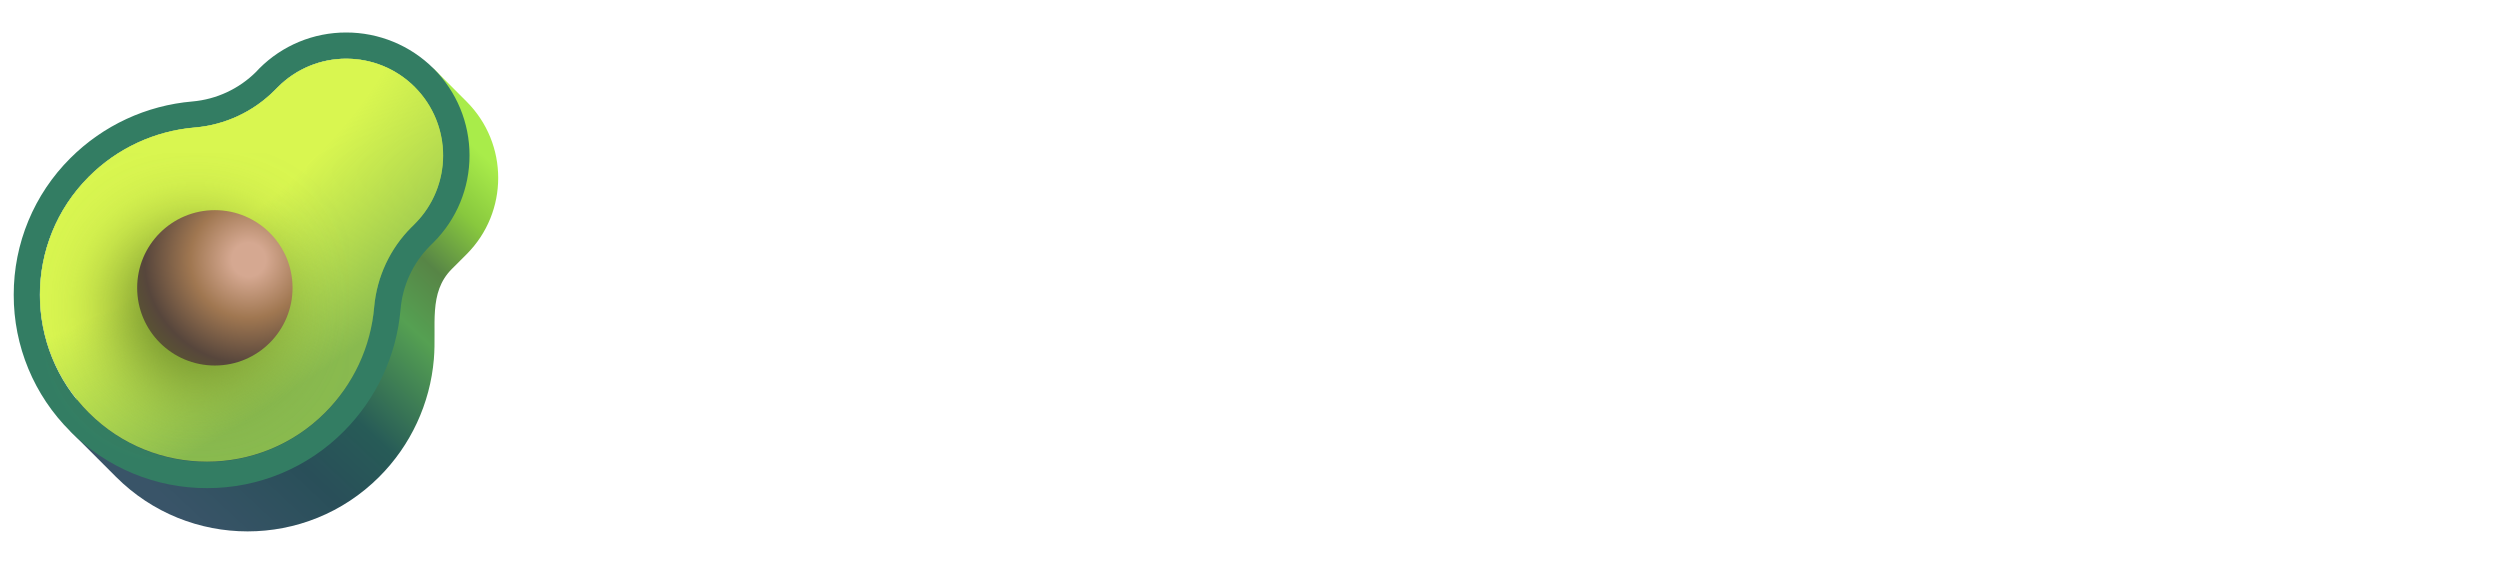
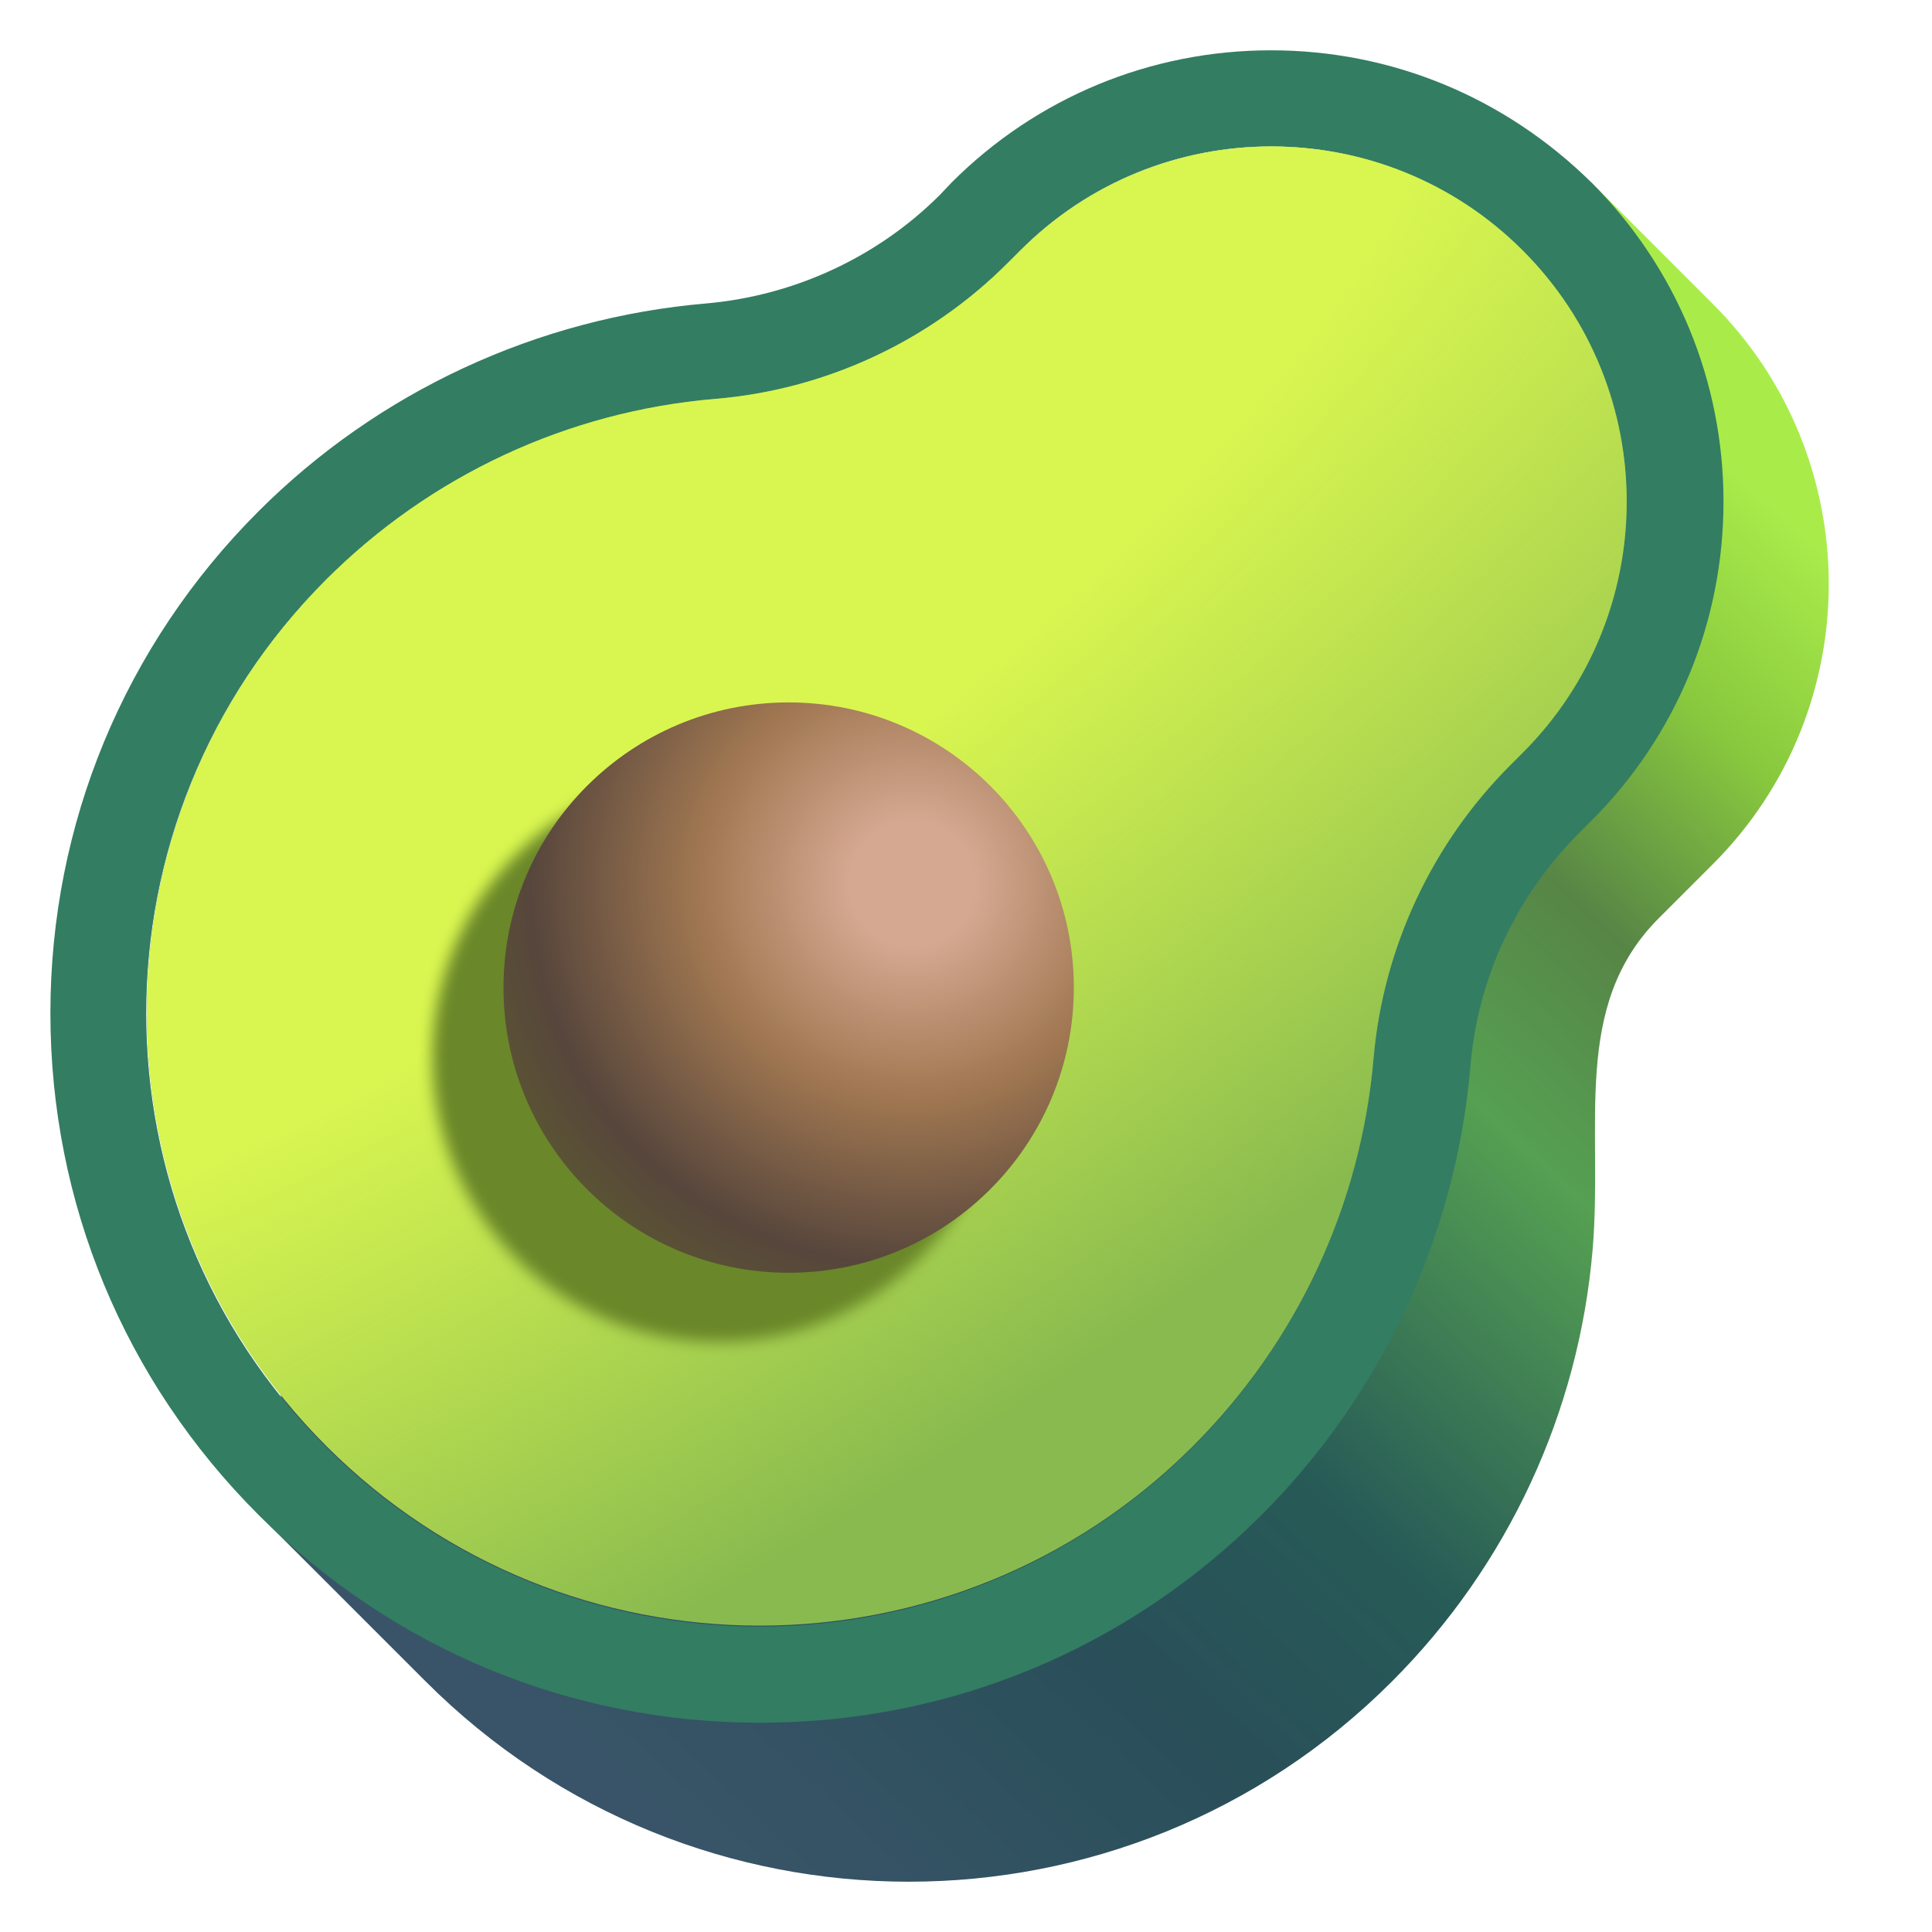
- <svg xmlns="http://www.w3.org/2000/svg" width="133" height="30" fill="none">
-   <path fill="url(#a)" d="M23.082 19.105c.152-1.792-.313-3.527.957-4.797l.787-.786a5.744 5.744 0 0 0 0-8.115l-1.763-1.763-1.27 1.27a5.71 5.71 0 0 0-3.896 1.678l-.2.19a7.604 7.604 0 0 1-4.73 2.2A10.06 10.06 0 0 0 6.693 11.9a9.886 9.886 0 0 0-2.294 10.408l-.644.644 2.417 2.418a9.898 9.898 0 0 0 14 0 10.05 10.05 0 0 0 2.91-6.266Z" />
-   <path fill="#337D63" d="M18.419 3.123a5.15 5.15 0 0 1 3.64 8.787l-.18.18a6.809 6.809 0 0 0-1.972 4.247 9.056 9.056 0 0 1-2.616 5.63 8.865 8.865 0 0 1-6.285 2.607 8.865 8.865 0 0 1-6.285-2.607 8.88 8.88 0 0 1 0-12.56 9.033 9.033 0 0 1 5.63-2.616 6.809 6.809 0 0 0 4.247-1.972l.18-.18a5.102 5.102 0 0 1 3.64-1.516Zm0-1.394a6.511 6.511 0 0 0-4.626 1.915l-.17.18a5.48 5.48 0 0 1-3.385 1.574 10.439 10.439 0 0 0-6.493 3.014 10.227 10.227 0 0 0-3.015 7.27 10.21 10.21 0 0 0 3.015 7.271 10.21 10.21 0 0 0 7.27 3.015 10.21 10.21 0 0 0 7.27-3.015 10.473 10.473 0 0 0 3.025-6.493 5.404 5.404 0 0 1 1.573-3.384l.18-.18a6.512 6.512 0 0 0 1.915-4.626 6.511 6.511 0 0 0-1.915-4.626 6.572 6.572 0 0 0-4.644-1.915Z" />
-   <path fill="#89BA4F" d="m21.888 12.09.18-.18a5.15 5.15 0 0 0 0-7.28 5.15 5.15 0 0 0-7.28 0l-.18.18a6.809 6.809 0 0 1-4.246 1.972A9.033 9.033 0 0 0 4.73 9.398a8.88 8.88 0 0 0 0 12.56 8.88 8.88 0 0 0 12.56 0 9.034 9.034 0 0 0 2.616-5.63 6.87 6.87 0 0 1 1.981-4.238Z" />
-   <path fill="url(#b)" d="m21.888 12.09.18-.18a5.15 5.15 0 0 0 0-7.28 5.15 5.15 0 0 0-7.28 0l-.18.18a6.809 6.809 0 0 1-4.246 1.972A9.033 9.033 0 0 0 4.73 9.398a8.88 8.88 0 0 0 0 12.56 8.88 8.88 0 0 0 12.56 0 9.034 9.034 0 0 0 2.616-5.63 6.87 6.87 0 0 1 1.981-4.238Z" />
-   <g filter="url(#c)">
-     <path fill="#6A8729" d="M10.402 20.446a4.133 4.133 0 1 0 0-8.266 4.133 4.133 0 0 0 0 8.266Z" />
+ <svg xmlns="http://www.w3.org/2000/svg" width="512" height="512" viewBox="0 0 512 512" fill="none">
+   <path d="M422.069 331.061C424.843 298.3 416.349 266.582 439.576 243.355L453.963 228.968C494.868 188.061 494.868 121.502 453.963 80.595L421.722 48.355L398.495 71.582C372.668 72.275 347.015 82.502 327.256 102.262L323.615 105.728C300.389 128.955 269.709 143.168 237.122 145.942C193.788 149.582 153.229 168.475 122.376 199.327C70.896 250.809 56.856 325.515 80.43 389.649L68.643 401.435L112.843 445.634C183.563 516.354 298.136 516.354 368.856 445.634C399.536 414.954 418.428 374.395 422.069 331.061Z" fill="url(#paint0_linear_1_2)" />
+   <path d="M336.797 38.812C360.89 38.812 384.984 47.999 403.357 66.373C440.104 103.119 440.104 162.746 403.357 199.492L400.064 202.787C379.264 223.587 366.437 251.145 364.01 280.439C360.717 319.267 343.731 355.84 316.171 383.398C284.451 415.119 242.851 431.066 201.251 431.066C159.651 431.066 118.051 415.119 86.331 383.398C22.89 319.96 22.89 217.172 86.331 153.733C113.891 126.173 150.29 109.186 189.29 105.893C218.584 103.466 246.144 90.639 266.944 69.839L270.237 66.546C288.611 47.999 312.704 38.812 336.797 38.812ZM336.797 13.333C304.903 13.333 274.745 25.813 252.211 48.346L249.09 51.639C232.624 68.106 210.611 78.332 187.211 80.412C142.317 84.226 100.197 103.813 68.477 135.533C32.944 171.066 13.357 218.386 13.357 268.48C13.357 318.746 32.944 365.893 68.477 401.426C104.01 436.959 151.157 456.547 201.424 456.547C251.69 456.547 298.838 436.959 334.371 401.426C366.091 369.706 385.85 327.413 389.663 282.693C391.57 259.293 401.797 237.453 418.437 220.813L421.731 217.52C444.264 194.986 456.744 164.826 456.744 132.933C456.744 101.039 444.264 70.879 421.731 48.346C398.85 25.813 368.863 13.333 336.797 13.333Z" fill="#337D63" />
+   <path d="M400.241 202.787L403.536 199.493C440.282 162.746 440.282 103.119 403.536 66.373C366.79 29.626 307.162 29.626 270.416 66.373L267.121 69.666C246.321 90.466 218.763 103.293 189.469 105.719C150.469 109.012 114.069 125.999 86.509 153.56C23.069 217 23.069 319.786 86.509 383.227C149.949 446.667 252.736 446.667 316.176 383.227C343.735 355.666 360.722 319.267 364.016 280.267C366.616 251.147 379.441 223.587 400.241 202.787Z" fill="#89BA4F" />
+   <path d="M400.241 202.787L403.536 199.493C440.282 162.746 440.282 103.119 403.536 66.373C366.79 29.626 307.162 29.626 270.416 66.373L267.121 69.666C246.321 90.466 218.763 103.293 189.469 105.719C150.469 109.012 114.069 125.999 86.509 153.56C23.069 217 23.069 319.786 86.509 383.227C149.949 446.667 252.736 446.667 316.176 383.227C343.735 355.666 360.722 319.267 364.016 280.267C366.616 251.147 379.441 223.587 400.241 202.787Z" fill="url(#paint1_radial_1_2)" />
+   <g filter="url(#filter0_f_1_2)">
+     <path d="M190.217 355.584C231.954 355.584 265.79 321.75 265.79 280.011C265.79 238.274 231.954 204.438 190.217 204.438C148.478 204.438 114.643 238.274 114.643 280.011C114.643 321.75 148.478 355.584 190.217 355.584Z" fill="#6A8729" />
  </g>
-   <path fill="url(#d)" d="M11.43 19.446a4.133 4.133 0 1 0 0-8.266 4.133 4.133 0 0 0 0 8.266Z" />
-   <path class="dark:fill-white fill-slate-900" d="m40.198 23 4.466-14.344h3.872L53.002 23H49.57l-1.848-7.26a261.57 261.57 0 0 0-.572-2.288c-.205-.807-.396-1.584-.572-2.332h-.088l-.55 2.332c-.19.807-.381 1.57-.572 2.288L43.498 23h-3.3Zm2.948-3.41v-2.53h6.864v2.53h-6.864ZM57.987 23l-4.114-10.912h3.256l1.716 5.148c.176.543.345 1.093.506 1.65.162.557.323 1.13.484 1.716h.088c.162-.587.316-1.159.462-1.716.162-.557.33-1.107.506-1.65l1.716-5.148h3.102L61.705 23h-3.718Zm14.996.264c-.954 0-1.856-.22-2.706-.66a5.402 5.402 0 0 1-2.068-1.958c-.528-.865-.792-1.9-.792-3.102 0-1.203.264-2.23.792-3.08.528-.865 1.217-1.518 2.068-1.958a5.658 5.658 0 0 1 2.706-.682c.953 0 1.855.227 2.706.682.85.44 1.54 1.093 2.068 1.958.528.85.792 1.877.792 3.08s-.264 2.237-.792 3.102a5.402 5.402 0 0 1-2.068 1.958c-.85.44-1.753.66-2.706.66Zm0-2.618c.498 0 .91-.125 1.232-.374.337-.25.587-.609.748-1.078.176-.47.264-1.02.264-1.65 0-.63-.088-1.18-.264-1.65-.161-.47-.41-.829-.748-1.078-.323-.25-.734-.374-1.232-.374-.499 0-.917.125-1.254.374-.323.25-.572.609-.748 1.078-.161.47-.242 1.02-.242 1.65 0 .63.08 1.18.242 1.65.176.47.425.829.748 1.078.337.25.755.374 1.254.374Zm14.137 2.618c-1.144 0-2.178-.22-3.102-.66a5.4 5.4 0 0 1-2.178-1.958c-.528-.865-.792-1.9-.792-3.102 0-1.203.294-2.23.88-3.08a5.55 5.55 0 0 1 2.31-1.958 7.256 7.256 0 0 1 3.124-.682c.866 0 1.65.14 2.354.418.704.264 1.284.616 1.738 1.056L89.958 15.3a4.955 4.955 0 0 0-1.232-.638 3.28 3.28 0 0 0-1.188-.22c-.616 0-1.166.125-1.65.374-.484.25-.858.609-1.122 1.078-.264.47-.396 1.02-.396 1.65 0 .63.125 1.18.374 1.65.264.47.624.829 1.078 1.078.47.25 1.005.374 1.606.374.572 0 1.093-.103 1.562-.308a7.105 7.105 0 0 0 1.32-.726l1.298 2.046a6.486 6.486 0 0 1-2.178 1.21 7.285 7.285 0 0 1-2.31.396Zm10.574 0c-.734 0-1.372-.147-1.914-.44a3.2 3.2 0 0 1-1.232-1.188 3.236 3.236 0 0 1-.44-1.672c0-1.217.55-2.149 1.65-2.794 1.114-.645 2.962-1.041 5.544-1.188a1.788 1.788 0 0 0-.33-.858c-.176-.235-.433-.41-.77-.528-.323-.132-.734-.198-1.232-.198a4.34 4.34 0 0 0-1.056.132c-.352.073-.719.19-1.1.352-.367.147-.756.323-1.166.528l-1.144-2.112c.498-.293 1.019-.55 1.562-.77.557-.22 1.129-.389 1.716-.506a8.492 8.492 0 0 1 1.826-.198c1.026 0 1.906.183 2.64.55a3.714 3.714 0 0 1 1.694 1.628c.396.719.594 1.635.594 2.75V23h-2.64l-.242-1.232h-.088a9.1 9.1 0 0 1-1.804 1.056c-.66.293-1.35.44-2.068.44Zm1.034-2.508c.484 0 .938-.095 1.364-.286a6.939 6.939 0 0 0 1.21-.748v-1.804c-1.071.059-1.907.169-2.508.33-.587.161-.998.367-1.232.616-.235.25-.352.535-.352.858 0 .22.058.41.176.572.132.161.308.279.528.352.234.073.506.11.814.11Zm12.861 2.508c-1.379 0-2.493-.506-3.344-1.518-.836-1.027-1.254-2.427-1.254-4.202 0-1.188.22-2.207.66-3.058.455-.85 1.041-1.503 1.76-1.958.719-.47 1.467-.704 2.244-.704.601 0 1.122.103 1.562.308.44.205.836.491 1.188.858h.088l-.154-1.694V7.578h3.234V23h-2.64l-.242-1.122h-.066a5.163 5.163 0 0 1-1.408.99 3.601 3.601 0 0 1-1.628.396Zm.836-2.64c.367 0 .704-.073 1.012-.22.323-.161.623-.425.902-.792V15.19a2.577 2.577 0 0 0-.902-.55 2.463 2.463 0 0 0-.924-.176c-.396 0-.763.11-1.1.33-.337.22-.609.557-.814 1.012-.191.44-.286 1.005-.286 1.694 0 1.07.183 1.863.55 2.376.367.499.887.748 1.562.748Zm13.323 2.64a5.81 5.81 0 0 1-2.706-.66 5.407 5.407 0 0 1-2.068-1.958c-.528-.865-.792-1.9-.792-3.102 0-1.203.264-2.23.792-3.08.528-.865 1.218-1.518 2.068-1.958a5.66 5.66 0 0 1 2.706-.682c.954 0 1.856.227 2.706.682.851.44 1.54 1.093 2.068 1.958.528.85.792 1.877.792 3.08s-.264 2.237-.792 3.102a5.4 5.4 0 0 1-2.068 1.958c-.85.44-1.752.66-2.706.66Zm0-2.618c.499 0 .91-.125 1.232-.374.338-.25.587-.609.748-1.078.176-.47.264-1.02.264-1.65 0-.63-.088-1.18-.264-1.65-.161-.47-.41-.829-.748-1.078-.322-.25-.733-.374-1.232-.374-.498 0-.916.125-1.254.374-.322.25-.572.609-.748 1.078-.161.47-.242 1.02-.242 1.65 0 .63.081 1.18.242 1.65.176.47.426.829.748 1.078.338.25.756.374 1.254.374Z" />
+   <path d="M209.002 337.295C250.739 337.295 284.575 303.457 284.575 261.72C284.575 219.983 250.739 186.147 209.002 186.147C167.264 186.147 133.429 219.983 133.429 261.72C133.429 303.457 167.264 337.295 209.002 337.295Z" fill="url(#paint2_radial_1_2)" />
  <defs>
-     <radialGradient id="b" cx="0" cy="0" r="1" gradientTransform="rotate(56.839 -5.035 9.684) scale(19.0627 51.6966)" gradientUnits="userSpaceOnUse">
-       <stop offset=".351" stop-color="#D9F650" />
-       <stop offset=".815" stop-color="#DEFB4F" stop-opacity="0" />
-     </radialGradient>
-     <radialGradient id="d" cx="0" cy="0" r="1" gradientTransform="rotate(140.505 4.135 9.282) scale(6.98636)" gradientUnits="userSpaceOnUse">
-       <stop offset=".129" stop-color="#D5A891" />
-       <stop offset=".444" stop-color="#A07751" />
-       <stop offset=".792" stop-color="#57463C" />
-       <stop offset=".983" stop-color="#5B5830" />
-     </radialGradient>
-     <linearGradient id="a" x1="26.504" x2="9.261" y1="8.602" y2="27.086" gradientUnits="userSpaceOnUse">
-       <stop offset=".011" stop-color="#A9EC4A" />
-       <stop offset=".13" stop-color="#88C83E" />
-       <stop offset=".257" stop-color="#578546" />
-       <stop offset=".38" stop-color="#55A052" />
-       <stop offset=".601" stop-color="#275B57" />
-       <stop offset=".751" stop-color="#294F59" />
+     <filter id="filter0_f_1_2" x="110.643" y="200.438" width="159.147" height="159.146" filterUnits="userSpaceOnUse" color-interpolation-filters="sRGB">
+       <feFlood flood-opacity="0" result="BackgroundImageFix" />
+       <feBlend mode="normal" in="SourceGraphic" in2="BackgroundImageFix" result="shape" />
+       <feGaussianBlur stdDeviation="2" result="effect1_foregroundBlur_1_2" />
+     </filter>
+     <linearGradient id="paint0_linear_1_2" x1="484.643" y1="139.008" x2="169.351" y2="477.008" gradientUnits="userSpaceOnUse">
+       <stop offset="0.011" stop-color="#A9EC4A" />
+       <stop offset="0.13" stop-color="#88C83E" />
+       <stop offset="0.257" stop-color="#578546" />
+       <stop offset="0.38" stop-color="#55A052" />
+       <stop offset="0.601" stop-color="#275B57" />
+       <stop offset="0.751" stop-color="#294F59" />
      <stop offset="1" stop-color="#395468" />
    </linearGradient>
-     <filter id="c" width="16.266" height="16.266" x="2.27" y="8.18" color-interpolation-filters="sRGB" filterUnits="userSpaceOnUse">
-       <feFlood flood-opacity="0" result="BackgroundImageFix" />
-       <feBlend in="SourceGraphic" in2="BackgroundImageFix" result="shape" />
-       <feGaussianBlur result="effect1_foregroundBlur_3212_30010" stdDeviation="2" />
-     </filter>
+     <radialGradient id="paint1_radial_1_2" cx="0" cy="0" r="1" gradientUnits="userSpaceOnUse" gradientTransform="translate(106.529 139) rotate(56.8393) scale(348.575 945.309)">
+       <stop offset="0.351" stop-color="#D9F650" />
+       <stop offset="0.815" stop-color="#DEFB4F" stop-opacity="0" />
+     </radialGradient>
+     <radialGradient id="paint2_radial_1_2" cx="0" cy="0" r="1" gradientUnits="userSpaceOnUse" gradientTransform="translate(241.893 234.333) rotate(140.505) scale(127.751)">
+       <stop offset="0.129" stop-color="#D5A891" />
+       <stop offset="0.444" stop-color="#A07751" />
+       <stop offset="0.792" stop-color="#57463C" />
+       <stop offset="0.983" stop-color="#5B5830" />
+     </radialGradient>
  </defs>
</svg>
